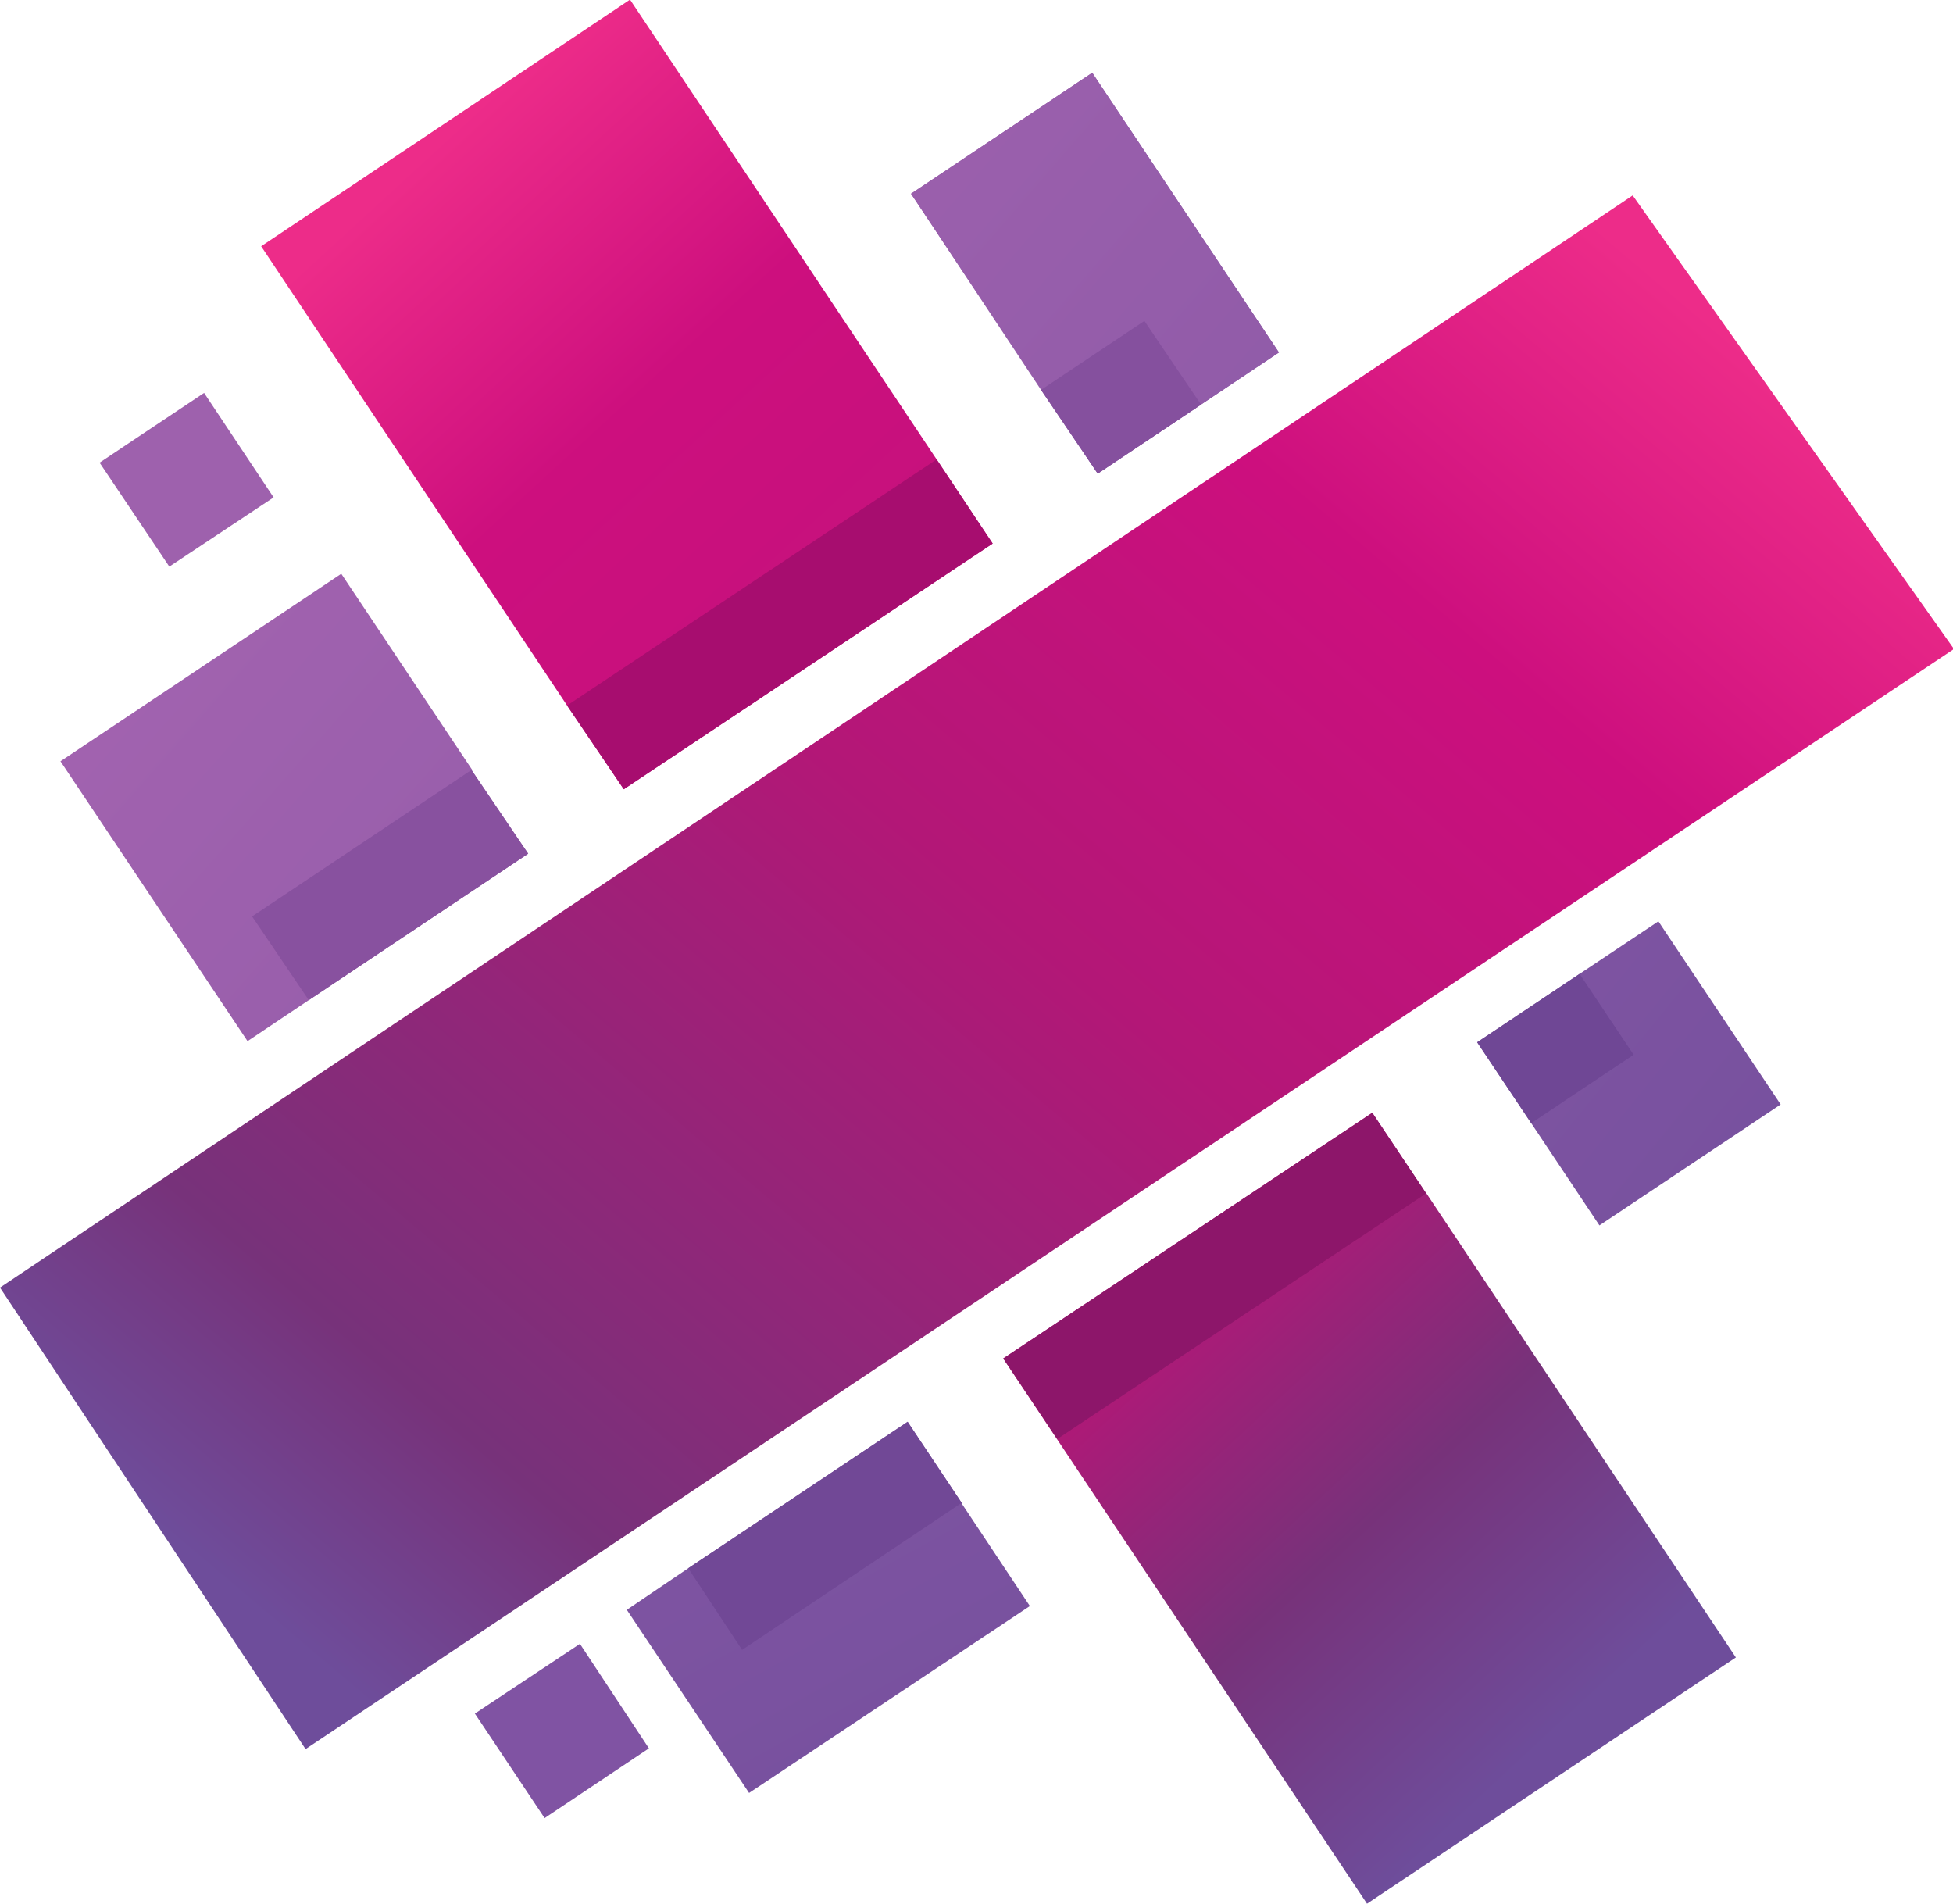
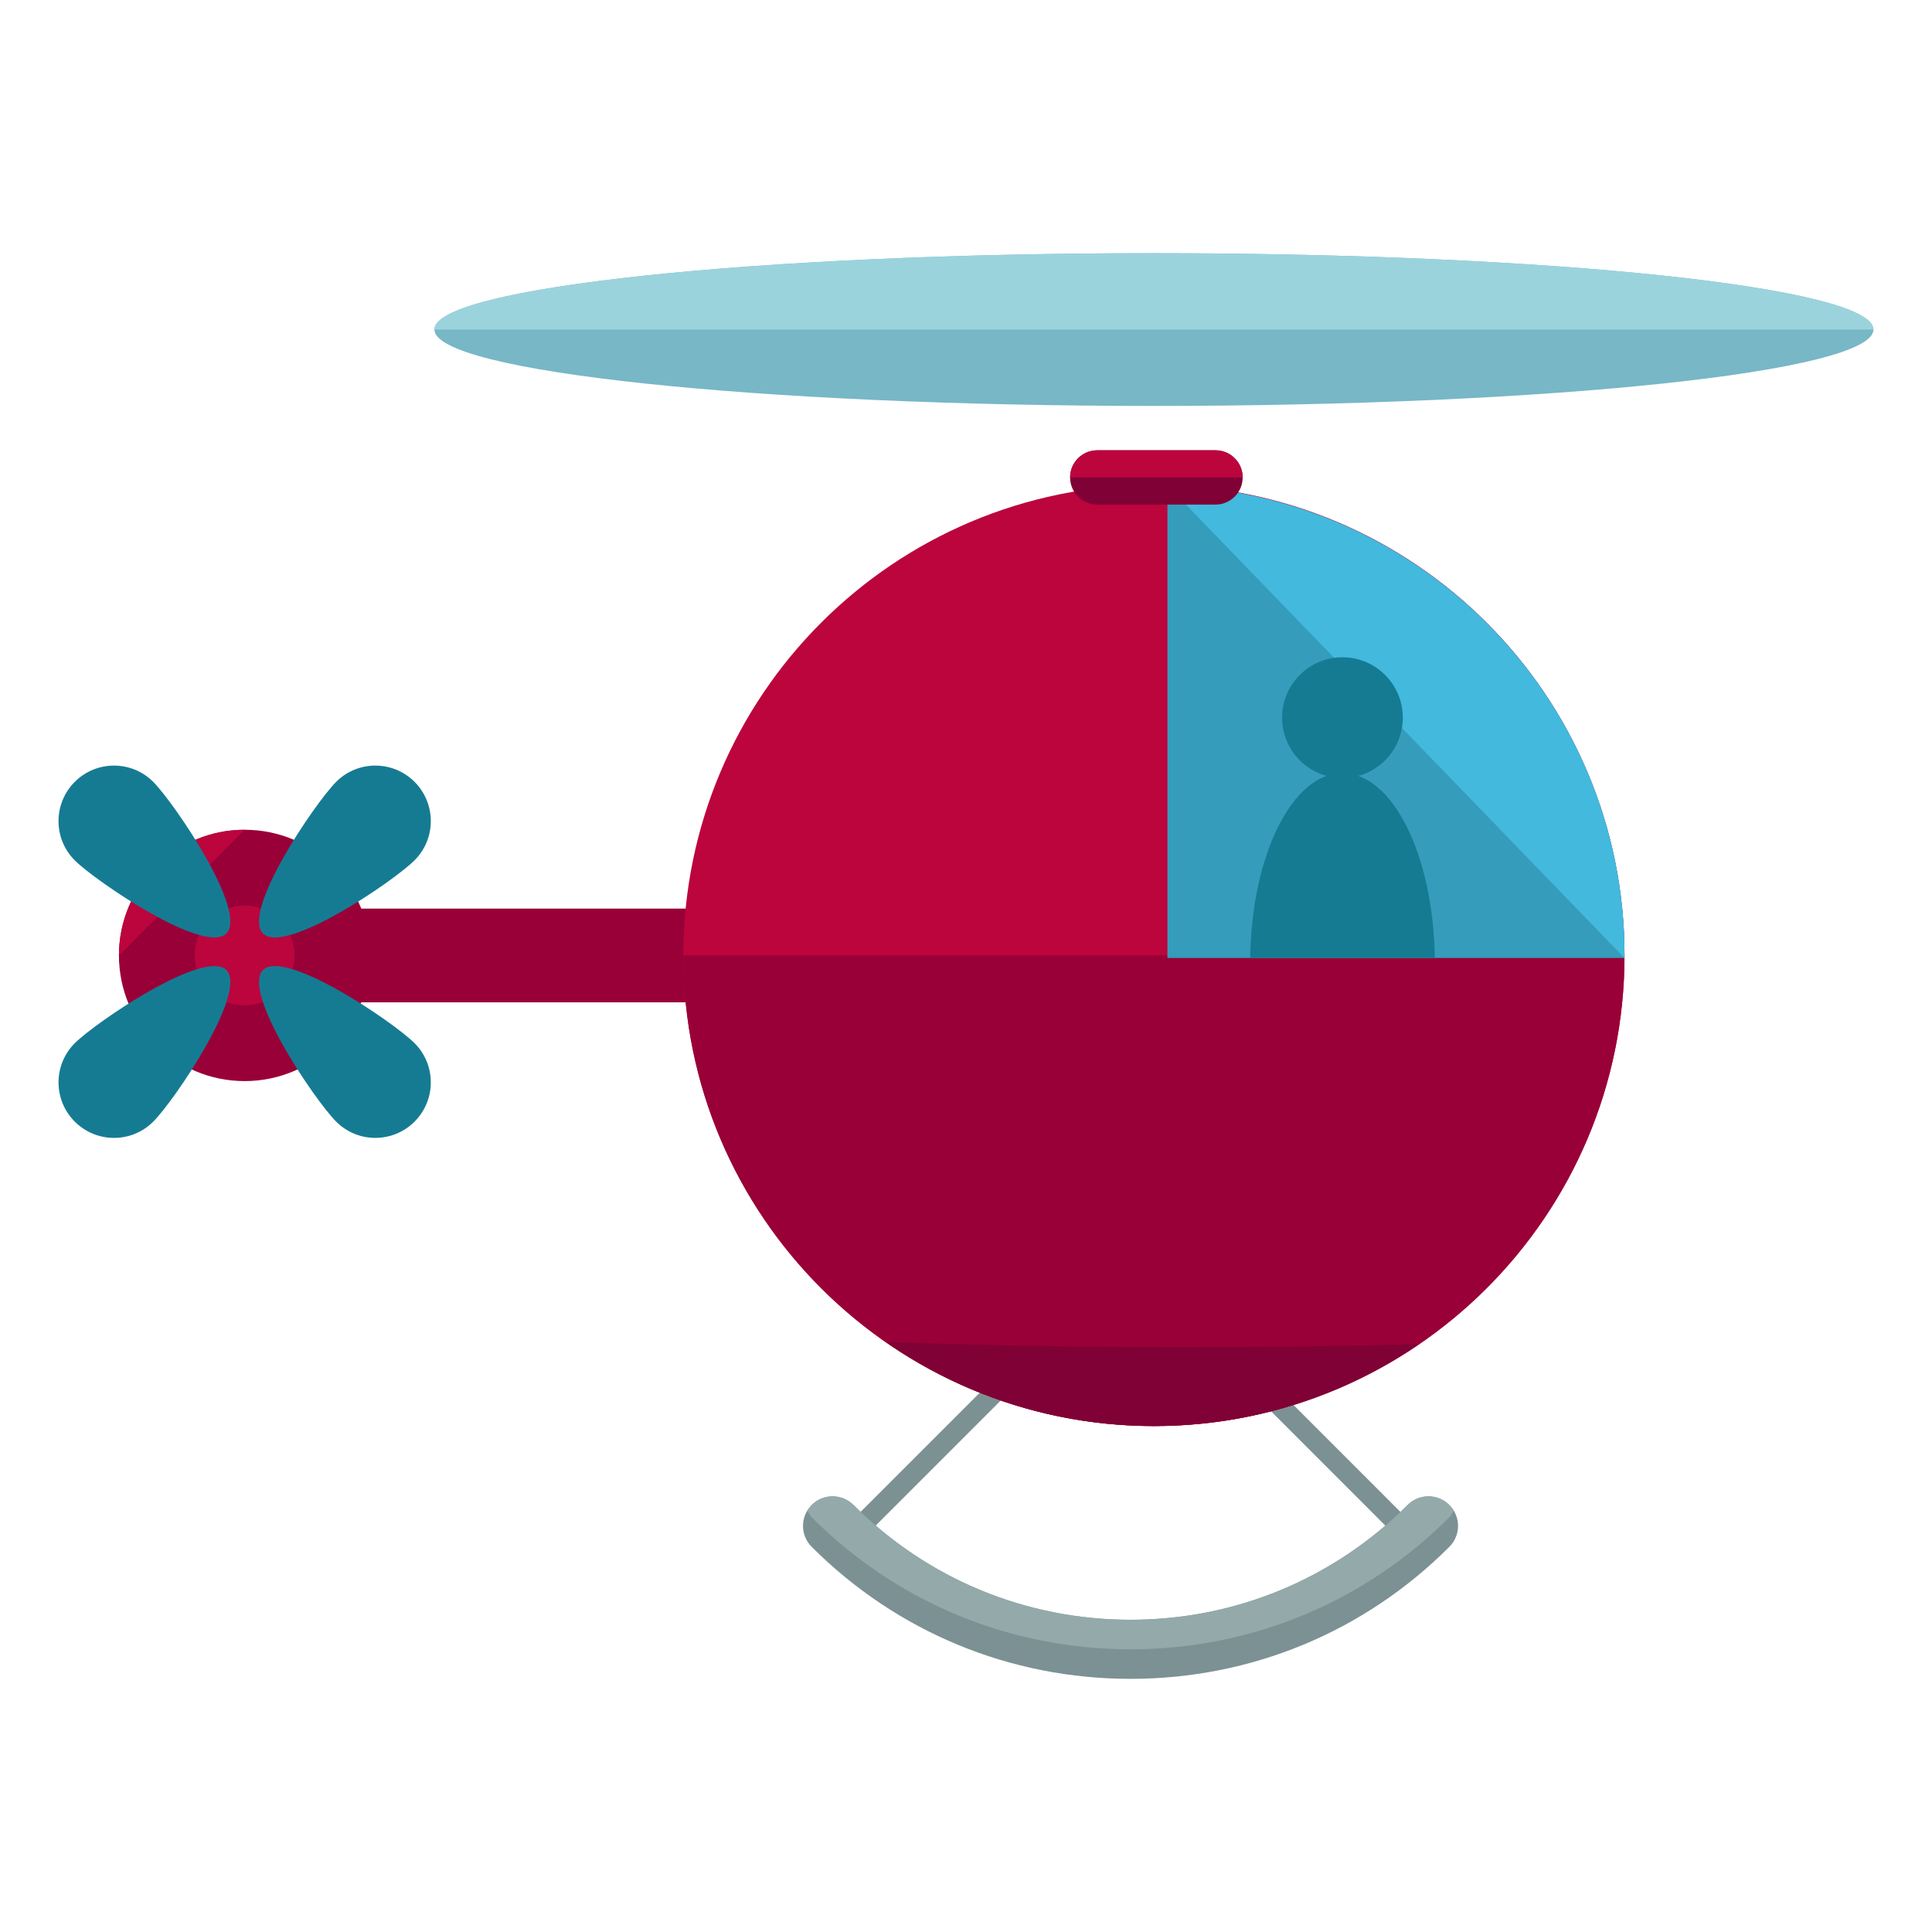
- <svg xmlns="http://www.w3.org/2000/svg" xmlns:xlink="http://www.w3.org/1999/xlink" data-name="Layer 1" viewBox="0 0 103.35 100.72">
-   <defs>
-     <linearGradient id="a" x1="-463.89" y1="505.03" x2="-461.35" y2="503.07" gradientTransform="matrix(48.08 0 0 -52.36 22292.43 26403.9)" gradientUnits="userSpaceOnUse">
-       <stop offset="0" stop-color="#c06fbb" />
-       <stop offset="1" stop-color="#6e4d9b" />
-     </linearGradient>
-     <linearGradient id="b" x1="-466.58" y1="507" x2="-467.27" y2="507.8" gradientTransform="matrix(95.72 0 0 -103.37 44743.89 52503.12)" gradientUnits="userSpaceOnUse">
-       <stop offset="0" stop-color="#6e4d9b" />
-       <stop offset=".14" stop-color="#77327a" />
-       <stop offset=".29" stop-color="#b31777" />
-       <stop offset=".84" stop-color="#cd0f7e" />
-       <stop offset="1" stop-color="#ed2c89" />
-     </linearGradient>
-     <linearGradient id="c" x1="-464.41" y1="508.4" x2="-462.45" y2="505.18" gradientTransform="matrix(52.65 0 0 -48.41 24411.41 24566.74)" xlink:href="#a" />
-     <linearGradient id="d" x1="-464.93" y1="506.6" x2="-461.2" y2="503.55" gradientTransform="matrix(39.65 0 0 -39.73 18397.64 20084.49)" xlink:href="#a" />
-     <linearGradient id="e" x1="-464.15" y1="506.14" x2="-461.88" y2="504.14" gradientTransform="matrix(61.08 0 0 -61.04 28308.03 30886.14)" xlink:href="#a" />
-     <linearGradient id="f" x1="-465.48" y1="505.58" x2="-466.17" y2="506.39" gradientTransform="matrix(95.58 0 0 -103.16 44580.53 52250.17)" xlink:href="#b" />
-     <linearGradient id="g" x1="-463.79" y1="505.17" x2="-461.25" y2="502.8" gradientTransform="matrix(48.08 0 0 -52.36 22294.7 26403.9)" xlink:href="#a" />
-     <linearGradient id="h" x1="-469.11" y1="507.43" x2="-468.79" y2="507.75" gradientTransform="matrix(255.15 0 0 -202.96 119705.17 103072.61)" gradientUnits="userSpaceOnUse">
-       <stop offset="0" stop-color="#6e4d9b" />
-       <stop offset=".14" stop-color="#77327a" />
-       <stop offset=".53" stop-color="#b31777" />
-       <stop offset=".79" stop-color="#cd0f7e" />
-       <stop offset="1" stop-color="#ed2c89" />
-     </linearGradient>
-   </defs>
-   <path d="M69.34 20.67l-9.59 6.4-9.88-14.8 9.59-6.4 9.88 14.8z" transform="translate(-1.66 -2.02)" fill="url(#a)" />
-   <path d="M77.14 65.16l16.38 24.56L74 102.75 57.61 78.19l-2.86-4.29 19.53-13 2.86 4.28z" transform="translate(-1.66 -2.02)" fill="url(#b)" />
-   <path d="M52.55 81.57L56.16 87 41.3 96.89l-6.47-9.69 3.25-2.2 11.61-7.75 2.86 4.29z" transform="translate(-1.66 -2.02)" fill="url(#c)" />
-   <path d="M85.25 53.55l4.17-2.78 6.47 9.69-9.59 6.4-3.61-5.41 5.42-3.62-2.86-4.28zm-2.56 7.9l-2.86-4.28 5.42-3.62 2.86 4.28-5.42 3.62z" transform="translate(-1.66 -2.02)" fill="url(#d)" />
-   <path d="M18 54.94l-3.24 2.17-9.9-14.81 14.86-9.92 6.93 10.38L15 50.51l11.61-7.75 3 4.43L18 54.94z" transform="translate(-1.66 -2.02)" fill="url(#e)" />
-   <path d="M54.19 30.78l-19.52 13-3-4.43-16.19-24.3L35 2l16.24 24.35z" transform="translate(-1.66 -2.02)" fill="url(#f)" />
-   <path d="M65.17 23.46l-5.42 3.62-3-4.43-6.88-10.38 9.59-6.4 9.88 14.8-4.17 2.79z" transform="translate(-1.66 -2.02)" fill="url(#g)" />
-   <path d="M39.27 87.3l-2.85-4.32 11.61-7.75 2.86 4.29-11.62 7.78z" fill="#714896" />
-   <path d="M81.03 59.43l-2.86-4.28 5.42-3.62 2.86 4.28-5.42 3.62z" fill="#6f4795" />
-   <path d="M16.34 52.92l-3-4.43 11.61-7.75 3 4.43-11.61 7.75z" fill="#88519f" />
-   <path d="M58.09 25.06l-3-4.43 5.47-3.65 3 4.43-5.42 3.62z" fill="#85509e" />
-   <path d="M75.48 63.14l-19.53 13-2.86-4.26 19.53-13 2.86 4.28z" fill="#8d166a" />
-   <path d="M49.58 24.33l2.95 4.43-19.52 13-3-4.43 19.52-13z" fill="#a70d6f" />
-   <path d="M10.8 20.79l3.68 5.53-5.52 3.66-3.69-5.5 5.53-3.69z" fill="#9e61ad" />
-   <path d="M30.69 86.98l3.65 5.53-5.52 3.69-3.69-5.53 5.56-3.69z" fill="#8053a3" />
-   <path d="M17.83 94.57L1.66 70.15l86.4-57.79 17 24-87.23 58.21z" transform="translate(-1.66 -2.02)" fill="url(#h)" />
-   <head />
-   <style type="text/css" id="igtranslator-color" />
+ <svg xmlns="http://www.w3.org/2000/svg" version="1.1" id="Layer_1" x="0px" y="0px" width="66px" height="66px" viewBox="0 0 66 66" enable-background="new 0 0 66 66" xml:space="preserve">
+   <g>
+     <g>
+       <path fill="#7C9193" d="M29.605,52.426c-0.137,0.135-0.354,0.135-0.492,0l0,0c-0.133-0.137-0.133-0.357,0-0.492l5.895-5.895    c0.137-0.133,0.355-0.133,0.492,0l0,0c0.133,0.137,0.133,0.357,0,0.492L29.605,52.426z" />
+       <path fill="#7C9193" d="M47.633,52.426c0.137,0.135,0.355,0.135,0.492,0l0,0c0.135-0.137,0.135-0.357,0-0.492l-5.893-5.895    c-0.137-0.133-0.355-0.133-0.49,0l0,0c-0.135,0.137-0.135,0.357,0,0.492L47.633,52.426z" />
+     </g>
+     <path fill="#990037" d="M30.582,32.641c0,0.881-0.717,1.6-1.602,1.6H5.666c-0.887,0-1.602-0.719-1.602-1.6l0,0   c0-0.883,0.715-1.602,1.602-1.602H28.98C29.865,31.039,30.582,31.758,30.582,32.641L30.582,32.641z" />
+     <circle fill="#BC043D" cx="39.42" cy="32.639" r="16.076" />
+     <path fill="#990037" d="M55.496,32.639c0,8.881-7.197,16.078-16.076,16.078S23.344,41.52,23.344,32.639" />
+     <path fill="#359CBC" d="M39.881,16.586v16.139h15.611c0-0.029,0.004-0.057,0.004-0.086C55.496,23.916,48.547,16.834,39.881,16.586z   " />
+     <path fill="#43B9DD" d="M55.492,32.725c0-0.029,0.004-0.057,0.004-0.086c0-8.723-6.949-15.805-15.615-16.053" />
+     <circle fill="#990037" cx="8.357" cy="32.639" r="4.293" />
+     <path fill="#BC043D" d="M4.064,32.639c0-2.371,1.922-4.293,4.293-4.293" />
+     <g>
+       <path fill="#7C9193" d="M38.621,57.352c-4.115,0-7.984-1.6-10.893-4.51c-0.395-0.395-0.395-1.035,0-1.428    c0.395-0.396,1.031-0.396,1.429,0c2.528,2.527,5.888,3.92,9.464,3.92c3.574,0,6.935-1.393,9.465-3.92    c0.393-0.396,1.033-0.396,1.426,0c0.396,0.393,0.396,1.033,0,1.428C46.604,55.752,42.734,57.352,38.621,57.352z" />
+     </g>
+     <path fill="#94A9AA" d="M48.086,51.414c-2.53,2.527-5.891,3.92-9.465,3.92c-3.576,0-6.936-1.393-9.464-3.92   c-0.397-0.396-1.034-0.396-1.429,0c-0.062,0.061-0.098,0.135-0.141,0.207c0.043,0.072,0.078,0.148,0.141,0.211   c2.908,2.91,6.777,4.51,10.893,4.51c4.113,0,7.982-1.6,10.891-4.51c0.062-0.062,0.099-0.139,0.139-0.211   c-0.04-0.072-0.076-0.146-0.139-0.207C49.119,51.018,48.479,51.018,48.086,51.414z" />
+     <g>
+       <path fill="#7F0135" d="M40.514,46.023c-3.924,0-7.502-0.07-10.26-0.184c2.602,1.811,5.756,2.877,9.166,2.877    c3.361,0,6.479-1.035,9.059-2.799C46.141,45.984,43.426,46.023,40.514,46.023z" />
+     </g>
+     <path fill="#7F0135" d="M42.451,16.311c0,0.51-0.414,0.926-0.928,0.926h-4.039c-0.512,0-0.928-0.416-0.928-0.926l0,0   c0-0.514,0.416-0.928,0.928-0.928h4.039C42.037,15.383,42.451,15.797,42.451,16.311L42.451,16.311z" />
+     <path fill="#BC043D" d="M36.557,16.311L36.557,16.311c0-0.514,0.416-0.928,0.928-0.928h4.039c0.514,0,0.928,0.414,0.928,0.928l0,0" />
+     <ellipse fill="#77B7C6" cx="39.42" cy="11.258" rx="24.58" ry="2.609" />
+     <path fill="#9BD3DD" d="M14.84,11.258c0-1.439,11.004-2.609,24.58-2.609c13.574,0,24.58,1.17,24.58,2.609" />
+     <circle fill="#BC043D" cx="8.357" cy="32.639" r="1.705" />
+     <circle fill="#157B93" cx="45.86" cy="24.516" r="2.062" />
+     <path fill="#157B93" d="M49.014,32.725c-0.045-3.504-1.439-6.316-3.154-6.316s-3.107,2.812-3.15,6.316H49.014z" />
+     <g>
+       <g>
+         <path fill="#157B93" d="M5.234,26.709c0.738,0.742,3.238,4.441,2.5,5.18c-0.74,0.74-4.439-1.762-5.18-2.498     c-0.74-0.74-0.74-1.939,0-2.682C3.295,25.969,4.494,25.969,5.234,26.709z" />
+         <path fill="#157B93" d="M11.484,38.316c-0.74-0.74-3.242-4.439-2.5-5.178c0.738-0.74,4.438,1.762,5.178,2.498     c0.74,0.74,0.74,1.939,0,2.68S12.221,39.057,11.484,38.316z" />
+       </g>
+       <g>
+         <path fill="#157B93" d="M14.162,29.389c-0.74,0.738-4.439,3.24-5.178,2.5c-0.742-0.738,1.76-4.438,2.5-5.18     c0.736-0.74,1.938-0.74,2.678,0C14.902,27.451,14.902,28.65,14.162,29.389z" />
+         <path fill="#157B93" d="M2.555,35.637c0.74-0.736,4.439-3.238,5.18-2.498c0.738,0.738-1.76,4.438-2.5,5.178s-1.939,0.74-2.68,0     S1.814,36.377,2.555,35.637z" />
+       </g>
+     </g>
+   </g>
</svg>
